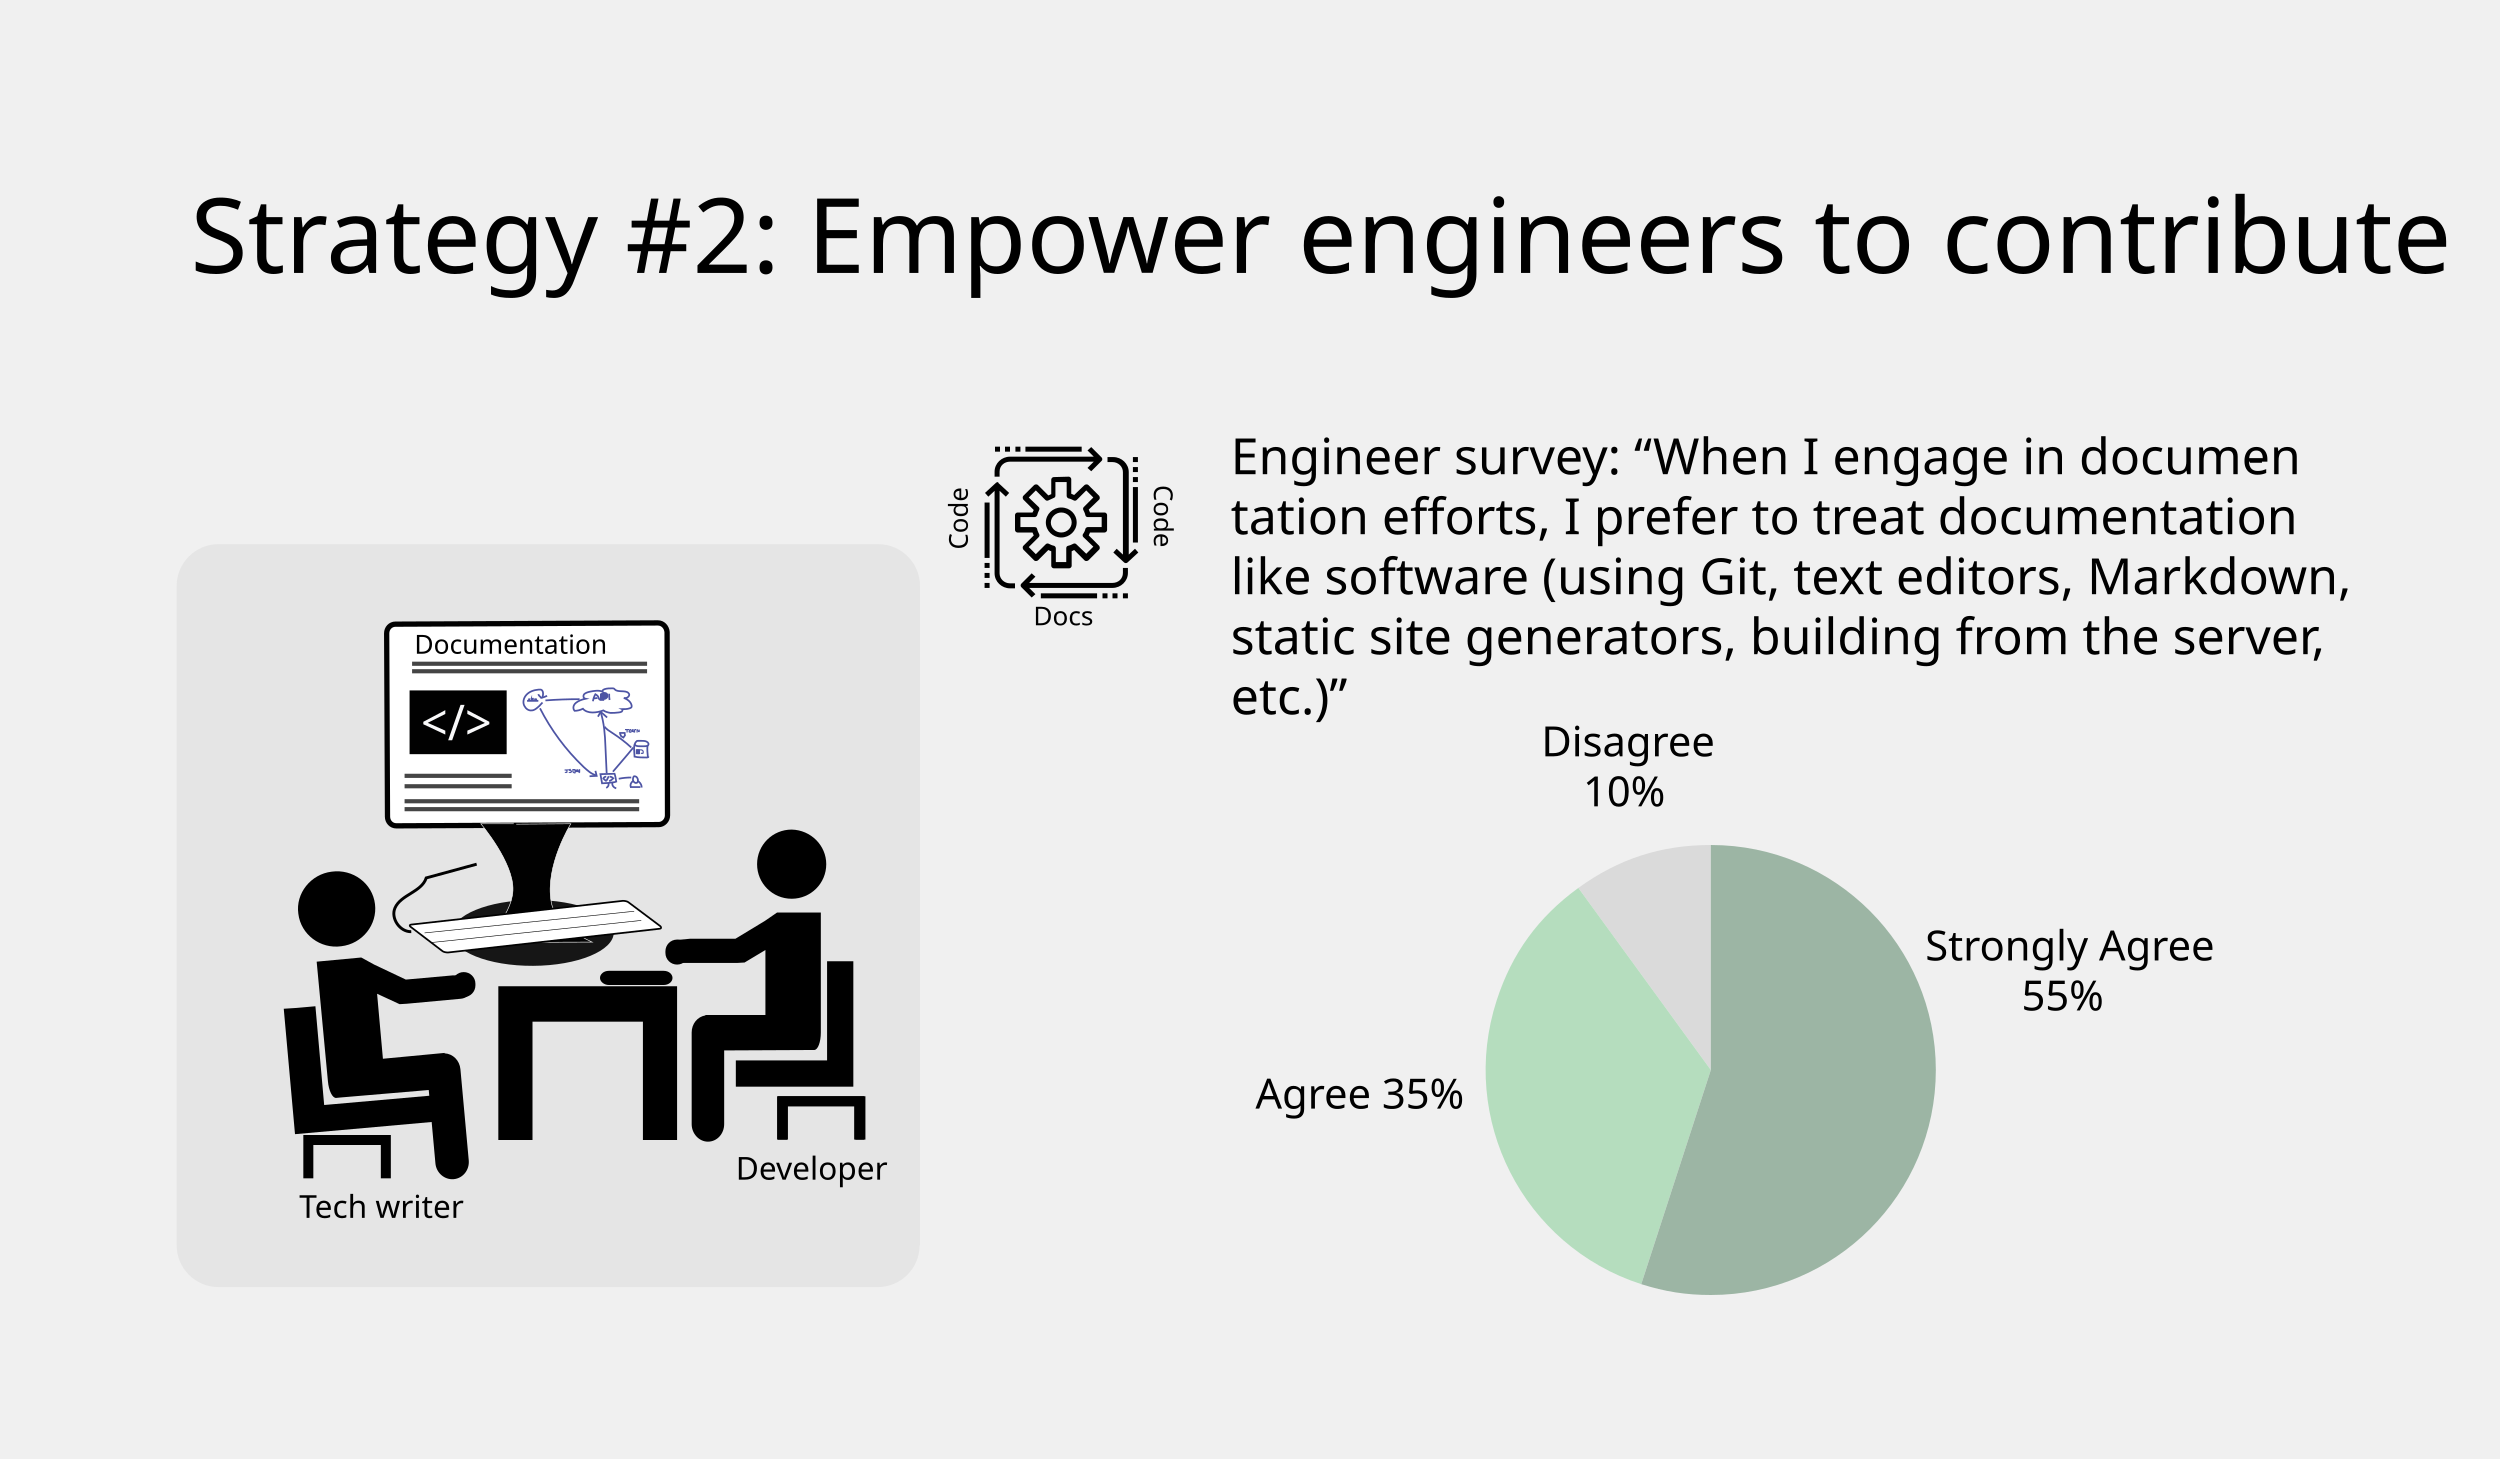
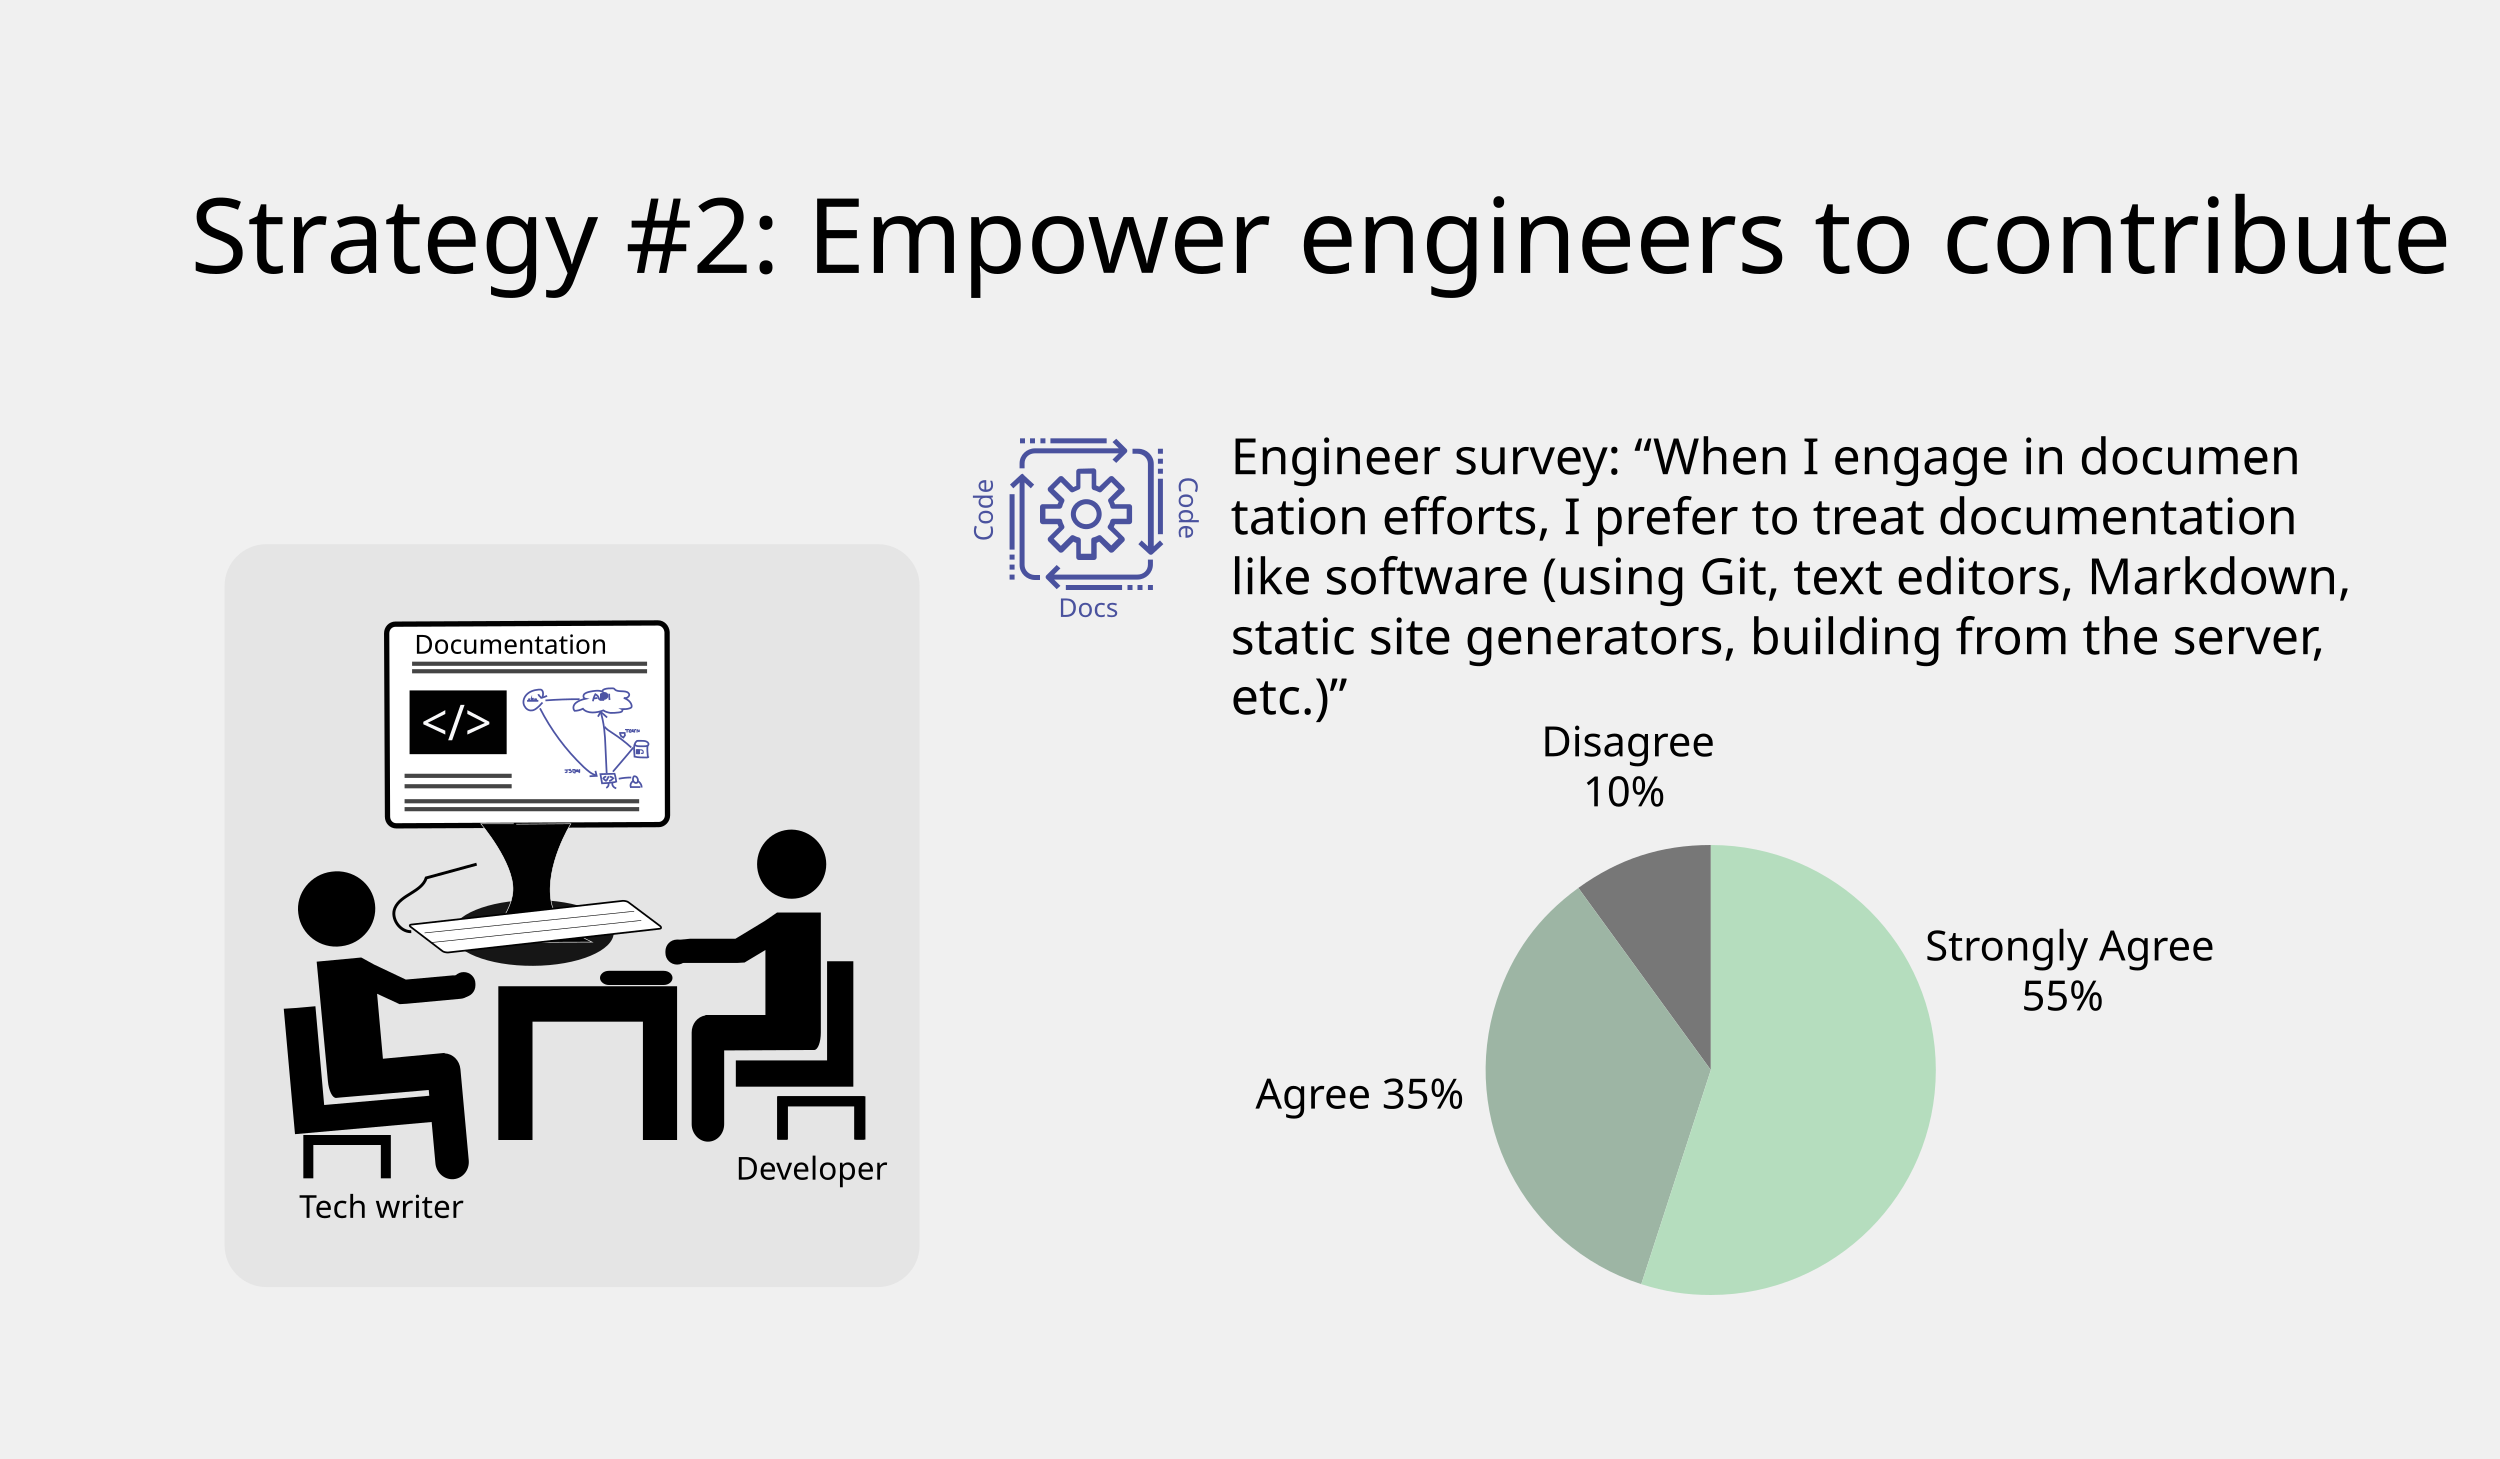
<svg xmlns="http://www.w3.org/2000/svg" version="1.1" id="Layer_1" x="0px" y="0px" viewBox="0 0 600 350" enable-background="new 0 0 600 350" xml:space="preserve">
  <g>
-     <path fill="#E5E5E5" d="M220.7,298.9c0,5.5-4.5,10-10,10H52.4c-5.5,0-10-4.5-10-10V140.6c0-5.5,4.5-10,10-10h158.4   c5.5,0,10,4.5,10,10V298.9z" />
+     <path fill="#E5E5E5" d="M220.7,298.9c0,5.5-4.5,10-10,10H63.9c-5.5,0-10-4.5-10-10V140.6c0-5.5,4.5-10,10-10h146.8   c5.5,0,10,4.5,10,10V298.9z" />
  </g>
  <rect x="0" y="44.1" fill="none" width="600" height="45.9" />
-   <text transform="matrix(1 0 0 1 45.6916 65.5105)" font-family="'ArialMT'" font-size="25px">Strategy #2: Empower engineers to contribute</text>
+   <text transform="matrix(1 0 0 1 45.6916 65.5109)" font-family="'ArialMT'" font-size="25px">Strategy #2: Empower engineers to contribute</text>
  <path fill="#FFFFFF" stroke="#010101" stroke-width="1.266" stroke-miterlimit="10" d="M160.2,195.7c0,1.2-1,2.2-2.1,2.2l-63,0.3  c-1.2,0-2.1-1-2.1-2.2l-0.2-44c0-1.2,0.9-2.2,2.1-2.2l63-0.3c1.2,0,2.1,1,2.2,2.2L160.2,195.7z" />
  <ellipse transform="matrix(1 -4.931934e-03 4.931934e-03 1 -1.1029 0.6335)" fill="#161616" cx="127.9" cy="223.9" rx="19.4" ry="7.9" />
  <path fill="#010101" stroke="#FFFFFF" stroke-width="0.141" stroke-miterlimit="10" d="M123.9,197.8l13.1-0.1  c0,0-6.3,10.1-4.7,18.8c1,5.9,9.8,9.6,9.8,9.6l-26.6,0.1c0,0,7.3-5.9,7.6-12.5s-7.7-16-7.7-16l7.9,0" />
  <g>
    <path fill="none" stroke="#4D54A4" stroke-width="0.422" stroke-miterlimit="10" d="M152,187.4c-0.6,0.4-0.8,1-0.6,1.5" />
    <path fill="none" stroke="#4D54A4" stroke-width="0.422" stroke-miterlimit="10" d="M152.9,187.5c0.1,0,0.3,0,0.4,0.1   c0.5,0.4,0.7,0.9,0.7,1.4" />
    <path fill="none" stroke="#4D54A4" stroke-width="0.422" stroke-miterlimit="10" d="M151.2,188.9c0.8,0,1.7,0,2.5,0" />
    <path fill="none" stroke="#4D54A4" stroke-width="0.422" stroke-miterlimit="10" d="M151.5,186.6c-1,0-2,0.1-3,0.3" />
    <path fill="none" stroke="#4D54A4" stroke-width="0.422" stroke-miterlimit="10" d="M146.1,187.9c-0.5,0-1.1,0.1-1.6,0.1   c-0.1-0.7-0.3-1.5-0.4-2.2c1.1,0,2.3-0.1,3.4-0.1c0.2,0.6,0.3,1.3,0.4,1.9C147.5,187.8,146.4,187.8,146.1,187.9   c-0.1,0.2,0,0.6-0.1,0.7c-0.1,0.2-0.3,0.4-0.5,0.5" />
    <path fill="none" stroke="#4D54A4" stroke-width="0.422" stroke-miterlimit="10" d="M147,187.8c-0.2,0.6,0.2,1.2,0.9,1.4" />
    <path fill="none" stroke="#4D54A4" stroke-width="0.422" stroke-miterlimit="10" d="M145.6,185.6c-0.1-2.2-0.2-4.3-0.3-6.5   c-0.1-2.8-0.3-5.6-1.2-8.4" />
    <path fill="none" stroke="#4D54A4" stroke-width="0.422" stroke-miterlimit="10" d="M151.6,169.4c0,0.1,0,0.3-0.1,0.4   c-0.1,0.1-0.2,0.1-0.4,0.2c-0.6,0.2-1.2,0.2-1.8,0.2c0.2,0.1,0.1,0.4-0.1,0.6c-0.2,0.1-0.5,0.2-0.8,0.2c-0.6,0.1-1.3,0.1-1.9,0.1   c-0.6-0.1-1.3-0.3-1.7-0.6c-0.8,0.3-1.7,0.5-2.6,0.5s-1.8-0.3-2.3-0.9c-0.6,0.3-1.3,0.5-2,0.5c-0.5-0.6-0.3-1.4,0.3-1.9   s1.4-0.8,2.3-1c-0.5-0.1-0.6-0.7-0.3-1.1c0.3-0.3,0.9-0.5,1.4-0.6c1-0.2,2.1-0.4,3,0c-0.2-0.2,0.2-0.5,0.5-0.6   c0.6-0.2,1.2-0.2,1.8-0.2c0.2,0,0.4,0,0.5,0.1c0.1,0.1,0.2,0.2,0.2,0.2c0.7,0.7,2.5,0.1,3.2,0.8c0.3,0.3,0.3,0.6,0,0.9   c-0.2,0.3-0.7,0.4-1.1,0.3C150.8,167.9,151.5,168.6,151.6,169.4z" />
    <path fill="none" stroke="#4D54A4" stroke-width="0.422" stroke-miterlimit="10" d="M142.3,168.3c0.1-0.6,0.3-1.2,0.6-1.7   c0.2,0.1,0.4,0.3,0.6,0.5c0.2,0.3,0.2,0.7,0.5,0.9" />
    <path fill="none" stroke="#4D54A4" stroke-width="0.422" stroke-miterlimit="10" d="M142.4,167.6c0.3,0,0.7,0,1-0.1" />
    <path fill="none" stroke="#4D54A4" stroke-miterlimit="10" d="M144.5,168.2v-1.4c0,0,0.4-0.2,0.6-0.2c0.2,0,0.4,0.1,0.4,0.3   c0.1,0.2-0.1,0.4-0.3,0.5c-0.2,0.1-0.5,0.1-0.7,0" />
    <path fill="none" stroke="#4D54A4" stroke-width="0.422" stroke-miterlimit="10" d="M146.2,166.5c0,0.5,0,1,0.1,1.5" />
    <path fill="none" stroke="#4D54A4" stroke-width="0.422" stroke-miterlimit="10" d="M139.1,167.8c-2.7,0-5.5,0.1-8.2,0.3" />
    <path fill="none" stroke="#4D54A4" stroke-width="0.422" stroke-miterlimit="10" d="M130.2,168.6c-0.5,0.6-1,1.1-1.7,1.6   c-0.3,0.2-0.6,0.3-0.9,0.3c-0.7,0.1-1.4-0.4-1.7-1c-0.5-0.8-0.3-1.9,0.4-2.7c0.7-0.8,1.8-1.2,3-1.3c0.2,0,0.3,0,0.5,0   c0.3,0.1,0.4,0.3,0.5,0.6c0.1,0.5,0,1-0.2,1.4" />
    <path fill="none" stroke="#4D54A4" stroke-width="0.422" stroke-miterlimit="10" d="M129.2,166.6c0.1,0.4,0.5,0.6,0.7,0.9   c0.4-0.1,1-0.3,1.4-0.5" />
    <path fill="none" stroke="#4D54A4" stroke-width="0.422" stroke-miterlimit="10" d="M146.1,186.3c-0.2,0.3-0.3,0.7-0.5,1" />
    <path fill="none" stroke="#4D54A4" stroke-width="0.422" stroke-miterlimit="10" d="M146.3,186.4c0.3,0,0.6,0.1,0.9,0.4   c-0.3,0.3-0.6,0.5-1,0.7" />
    <path fill="none" stroke="#4D54A4" stroke-width="0.422" stroke-miterlimit="10" d="M145.5,186.4c-0.3,0-0.5,0.1-0.7,0.4   c0.2,0.3,0.5,0.5,0.8,0.7" />
    <path fill="none" stroke="#4D54A4" stroke-width="0.422" stroke-miterlimit="10" d="M126.5,168.2c0.9,0,1.8,0,2.7,0" />
    <path fill="none" stroke="#4D54A4" stroke-width="0.422" stroke-miterlimit="10" d="M126.9,167.8c0.1-0.1,0.2,0.1,0.2,0.2   c0,0-0.1,0-0.1,0C126.9,167.9,126.9,167.9,126.9,167.8" />
    <path fill="none" stroke="#4D54A4" stroke-width="0.412" stroke-miterlimit="10" d="M127.7,167.7c0,0,0.1,0,0.2,0   c0,0.1,0,0.2,0,0.2c-0.2,0-0.5-0.1-0.4-0.3C127.5,167.7,127.6,167.7,127.7,167.7" />
    <path fill="none" stroke="#4D54A4" stroke-width="0.422" stroke-miterlimit="10" d="M128.6,167.8c-0.1,0-0.1,0-0.2,0   c-0.1,0.1,0.1,0.2,0.3,0.2c0-0.1,0-0.2-0.1-0.3" />
    <path fill="none" stroke="#4D54A4" stroke-width="0.422" stroke-miterlimit="10" d="M144.1,170.9c-0.2,0.4-0.4,0.8-0.6,1.1" />
    <path fill="none" stroke="#4D54A4" stroke-width="0.422" stroke-miterlimit="10" d="M144.2,170.9c0.5,0.4,1,0.8,1.5,1.3" />
    <path fill="none" stroke="#4D54A4" stroke-width="0.422" stroke-miterlimit="10" d="M129.6,170c2.6,5.1,6.1,9.9,10.5,14.1   c0.9,0.8,1.8,1.7,3.1,2" />
    <path fill="none" stroke="#4D54A4" stroke-width="0.422" stroke-miterlimit="10" d="M142.9,185c0.1,0.4,0.2,0.8,0.3,1.2   c-0.5,0-1.2,0.1-1.7,0.1" />
    <path fill="none" stroke="#4D54A4" stroke-width="0.422" stroke-miterlimit="10" d="M147.1,185.2c1.6-1.9,3.3-3.8,4.9-5.8" />
    <path fill="none" stroke="#4D54A4" stroke-width="0.422" stroke-miterlimit="10" d="M152.4,178.6c0,0.2,0.1,0.3,0.3,0.4   c0.3,0.1,0.6,0.1,0.9,0.1c0.3,0,0.7,0,1,0c0.3,0,0.7,0,0.9-0.2c0.3-0.3,0.1-0.7-0.3-0.9c-0.4-0.2-0.8-0.2-1.3-0.2   c-0.3,0-0.5,0-0.8,0c-0.1,0-0.3,0-0.3,0.1c-1,0.8-0.5,2.7-0.5,3.7c0.9,0.2,2,0.2,3,0.2c0.1,0,0.4-0.1,0.3-0.2" />
    <path fill="none" stroke="#4D54A4" stroke-width="0.422" stroke-miterlimit="10" d="M155.4,178.9c-0.1,1,0,1.9,0.1,2.9" />
    <path fill="none" stroke="#4D54A4" stroke-width="0.422" stroke-miterlimit="10" d="M151.5,179.4c-1.4-1.3-3-2.5-4.7-3.6   c-0.6-0.4-1.3-0.8-1.7-1.4" />
    <path fill="none" stroke="#4D54A4" stroke-width="0.422" stroke-miterlimit="10" d="M148.8,175.9c0.4,0,0.8,0,1.1,0   c0,0.2,0.1,0.4,0.1,0.6c0,0,0,0,0,0c0,0,0,0,0,0c-0.1,0.2-0.3,0.3-0.4,0.5c-0.2-0.1-0.4-0.2-0.6-0.4c0,0,0,0,0,0c0,0,0,0,0-0.1   C148.8,176.2,148.8,176,148.8,175.9z" />
    <g>
      <path fill="none" stroke="#4D54A4" stroke-width="0.281" stroke-miterlimit="10" d="M135.5,184.8c0.2,0,0.3,0,0.5,0    c0.2,0,0.3,0,0.5-0.1" />
      <path fill="none" stroke="#4D54A4" stroke-width="0.281" stroke-miterlimit="10" d="M136,184.8c0,0.2,0.1,0.4,0.1,0.5    c-0.1,0.1-0.2,0.1-0.3,0.1c-0.1,0-0.2-0.1-0.2-0.1" />
      <path fill="none" stroke="#4D54A4" stroke-width="0.281" stroke-miterlimit="10" d="M137,184.7c-0.1-0.1-0.2,0-0.3,0    c-0.1,0.1,0,0.2,0,0.2c0.1,0,0.3,0.1,0.4,0.1c0.1,0.1,0.1,0.2,0,0.3c-0.1,0.1-0.2,0.1-0.3,0.1c-0.1,0-0.2,0-0.2-0.1" />
      <path fill="none" stroke="#4D54A4" stroke-width="0.281" stroke-miterlimit="10" d="M137.9,184.7c0,0-0.1,0-0.1,0    c-0.1,0-0.2,0-0.3,0c0,0.2,0,0.3,0,0.5c0.1,0.2,0.3,0.3,0.5,0.3c0.1-0.2,0.1-0.4,0.1-0.5C138,184.8,138,184.8,137.9,184.7z" />
      <line fill="none" stroke="#4D54A4" stroke-miterlimit="10" x1="138.4" y1="184.7" x2="138.4" y2="185.3" />
      <path fill="none" stroke="#4D54A4" stroke-width="0.281" stroke-miterlimit="10" d="M138.5,184.7c0.2,0.3,0.4,0.5,0.6,0.8" />
      <path fill="none" stroke="#4D54A4" stroke-width="0.281" stroke-miterlimit="10" d="M139.1,185.4c0-0.3,0-0.6,0-0.8" />
    </g>
    <line fill="none" stroke="#4D54A4" stroke-miterlimit="10" x1="153.1" y1="179.8" x2="153.1" y2="181" />
    <path fill="none" stroke="#4D54A4" stroke-width="0.281" stroke-miterlimit="10" d="M153.6,180c0.2-0.1,0.6,0,0.7,0.2   c0.1,0.2,0.1,0.4,0,0.6c-0.2,0-0.4,0-0.5,0" />
    <path fill="none" stroke="#4D54A4" stroke-width="0.281" stroke-miterlimit="10" d="M153.1,179.8c0,0.4,0,0.8,0.1,1.2" />
    <path fill="none" stroke="#4D54A4" stroke-width="0.281" stroke-miterlimit="10" d="M150.5,175.1c0,0.2,0,0.4,0,0.7" />
    <path fill="none" stroke="#4D54A4" stroke-width="0.281" stroke-miterlimit="10" d="M151,175.6C151,175.6,151,175.6,151,175.6   c0,0.1,0.1,0.1,0.1,0.1c0.1,0,0.2,0.1,0.3,0c0.1,0,0.1-0.1,0.1-0.1c0,0,0-0.1,0-0.1c0-0.1,0-0.2,0-0.2c0-0.1-0.1-0.1-0.2-0.2   c0,0,0,0-0.1,0c0,0,0,0,0,0c-0.1,0.1-0.1,0.2-0.1,0.3C151,175.4,151,175.5,151,175.6z" />
    <path fill="none" stroke="#4D54A4" stroke-width="0.281" stroke-miterlimit="10" d="M151.8,175c0,0.2,0,0.5,0,0.7" />
    <path fill="none" stroke="#4D54A4" stroke-width="0.281" stroke-miterlimit="10" d="M151.8,175.4c0.1-0.1,0.2-0.2,0.3-0.3" />
    <path fill="none" stroke="#4D54A4" stroke-width="0.281" stroke-miterlimit="10" d="M152.2,175.7c-0.1,0-0.1-0.1-0.1-0.1   c0,0-0.1-0.1-0.2-0.1c0,0-0.1,0-0.1,0" />
    <path fill="none" stroke="#4D54A4" stroke-width="0.281" stroke-miterlimit="10" d="M152.7,175.1c-0.1,0-0.3,0-0.4,0" />
    <path fill="none" stroke="#4D54A4" stroke-width="0.281" stroke-miterlimit="10" d="M152.3,175.1c0,0.2,0,0.5,0,0.7" />
    <path fill="none" stroke="#4D54A4" stroke-width="0.281" stroke-miterlimit="10" d="M152.9,175.1c0,0.2,0,0.3,0,0.5   c0,0.1,0,0.1,0,0.2" />
    <path fill="none" stroke="#4D54A4" stroke-width="0.281" stroke-miterlimit="10" d="M152.9,175.1c0,0,0.1,0.1,0.1,0.1   c0.1,0.1,0.2,0.2,0.2,0.3c0,0.1,0.1,0.1,0.1,0.2" />
    <path fill="none" stroke="#4D54A4" stroke-width="0.281" stroke-miterlimit="10" d="M153.4,175.7c0-0.2,0-0.4,0-0.6" />
    <path fill="none" stroke="#4D54A4" stroke-width="0.281" stroke-miterlimit="10" d="M151,175.1c-0.2,0-0.4,0-0.6,0   c0,0-0.1,0-0.1,0c-0.1,0-0.2,0-0.3,0" />
    <path fill="none" stroke="#4D54A4" stroke-width="0.422" stroke-miterlimit="10" d="M152.5,187.9c0,0,0.1,0,0.2,0   c0.4,0,0.4-0.5,0.4-0.8c-0.1-0.4-0.3-0.8-0.9-0.8c-0.2,0-0.3,0.6-0.3,0.7c0,0.3,0.1,0.6,0.4,0.8   C152.3,187.8,152.4,187.8,152.5,187.9z" />
  </g>
  <path fill="#FFFFFF" stroke="#010101" stroke-width="0.422" stroke-miterlimit="10" d="M106.1,228.2c0.3,0.3,1,0.4,1.4,0.4  l50.8-5.7c0.4,0,0.5-0.3,0.2-0.6l-7.6-5.7c-0.3-0.3-1-0.4-1.4-0.4l-50.8,5.7c-0.4,0-0.5,0.3-0.2,0.5L106.1,228.2z" />
  <rect x="98.3" y="165.7" fill="#010101" width="23.3" height="15.3" />
-   <text transform="matrix(0.9406 0 0 1 101.0375 177.6677)" fill="#F9F9FA" font-family="'ArialMT'" font-size="11.903px">&lt;/&gt;</text>
+   <text transform="matrix(0.9406 0 0 1 101.0375 177.6678)" fill="#F9F9FA" font-family="'ArialMT'" font-size="11.903px">&lt;/&gt;</text>
  <line fill="none" stroke="#454545" stroke-miterlimit="10" x1="98.9" y1="159.3" x2="155.3" y2="159.3" />
  <line fill="none" stroke="#454545" stroke-miterlimit="10" x1="97.1" y1="192.3" x2="153.4" y2="192.3" />
  <line fill="none" stroke="#454545" stroke-miterlimit="10" x1="97.1" y1="194.2" x2="153.4" y2="194.2" />
  <line fill="none" stroke="#454545" stroke-miterlimit="10" x1="97.1" y1="188.7" x2="122.8" y2="188.7" />
  <line fill="none" stroke="#454545" stroke-miterlimit="10" x1="97.1" y1="186.2" x2="122.8" y2="186.2" />
  <line fill="none" stroke="#454545" stroke-miterlimit="10" x1="98.9" y1="161.1" x2="155.3" y2="161.1" />
  <path fill="none" stroke="#010101" stroke-width="0.703" stroke-miterlimit="10" d="M98.7,223.6c-2.7,0.1-5-3.2-3.9-5.7  c1.4-3.2,6.4-3.8,7.5-7.2c4-1.1,8.1-2.2,12.1-3.3" />
  <line fill="none" stroke="#010101" stroke-width="0.141" stroke-miterlimit="10" x1="101.9" y1="223.9" x2="152.2" y2="218.7" />
  <line fill="none" stroke="#010101" stroke-width="0.141" stroke-miterlimit="10" x1="103.6" y1="226.2" x2="153.9" y2="220.9" />
  <path d="M198.3,207.4c0,4.6-3.7,8.3-8.3,8.3c-4.6,0-8.3-3.7-8.3-8.3c0-4.6,3.7-8.3,8.3-8.3C194.6,199.2,198.3,202.9,198.3,207.4" />
  <polygon points="119.6,273.6 127.8,273.6 127.8,245.2 154.3,245.2 154.3,273.6 162.5,273.6 162.5,236.7 119.6,236.7 " />
  <polygon points="202.2,230.7 198.5,230.7 198.5,254.5 176.6,254.5 176.6,260.8 204.8,260.8 204.8,230.7 " />
  <path d="M194.5,252h0.9c0.9,0,1.6-1.9,1.6-4.2l0-28.8h-10.5l-2.9,2l-7.1,4.3l-12,0l1.1,0l-3.3,0.3l-0.9,3.8l1.5-0.2l-1.5,0.2  c0.5,1,1.5,1.7,2.7,1.7H177l1.7-0.1l5-3v15.6l-14.4,0v0.1c-1.9,0.3-3.3,2-3.3,4.1v22c0,2.3,1.8,4.2,3.9,4.2c2.2,0,3.9-1.9,3.9-4.2  l0-17.7L194.5,252z" />
  <path d="M146.1,236.4h13.2c1.2,0,2.1-0.8,2.1-1.7c0-0.9-0.9-1.7-2.1-1.7h-13.2c-1.2,0-2.1,0.8-2.1,1.7  C144,235.6,145,236.4,146.1,236.4z" />
  <path d="M165.3,228.7c0,1.5-1.2,2.8-2.8,2.8l0,0c-1.5,0-2.8-1.2-2.8-2.8v-0.4c0-1.5,1.2-2.8,2.8-2.8l0,0c1.5,0,2.8,1.2,2.8,2.8  V228.7z" />
-   <text transform="matrix(1 0 0 1 176.5854 283.114)" font-family="'ArialMT'" font-size="7.594px">Developer</text>
-   <text transform="matrix(1 0 0 1 99.4482 156.8982)" font-family="'ArialMT'" font-size="6.328px">Documentation</text>
+   <text transform="matrix(1 0 0 1 176.5854 283.1141)" font-family="'ArialMT'" font-size="7.594px">Developer</text>
+   <text transform="matrix(1 0 0 1 99.4482 156.8983)" font-family="'ArialMT'" font-size="6.328px">Documentation</text>
  <path d="M71.6,219.3c0.6,5,5.3,8.5,10.3,7.8c5.1-0.6,8.7-5.2,8.1-10.1c-0.6-5-5.3-8.5-10.4-7.8C74.6,209.8,70.9,214.4,71.6,219.3" />
  <polygon points="71.2,241.9 75.7,241.5 77.8,265.2 103.9,262.9 104.5,269.2 70.8,272.2 68.1,242.1 " />
  <path d="M81.7,263.4l-1,0.1c-0.9,0.1-1.8-1.7-2-4l-2.7-28.7l10.7-1l3.1,1.7l7.6,3.6l12.3-1.1l-1.2,0.1l3.4,0l1.3,3.7l-1.6-0.1  l1.6,0.1c-0.4,1-1.4,1.8-2.6,1.9l-13,1.2l-1.7,0.1l-5.4-2.5l1.4,15.6l14.8-1.4l0,0.1c2,0.1,3.6,1.7,3.8,3.8l2,21.9  c0.2,2.3-1.4,4.3-3.6,4.5c-2.2,0.2-4.2-1.5-4.4-3.8l-1.6-17.6L81.7,263.4z" />
  <text transform="matrix(1 0 0 1 71.8217 292.2908)" font-family="'ArialMT'" font-size="7.594px">Tech writer</text>
  <polygon points="83.1,272.4 72.8,272.4 72.8,282.8 75.2,282.8 75.2,274.8 91.4,274.8 91.4,282.8 93.8,282.8 93.8,272.4 " />
  <polygon points="196.9,263.1 186.7,263.1 186.7,273.5 189.1,273.5 189.1,265.5 205.3,265.5 205.3,273.5 207.7,273.5 207.7,263.1 " />
  <polygon points="196.7,263.1 186.5,263.1 186.5,273.5 188.9,273.5 188.9,265.5 205,265.5 205,273.5 207.4,273.5 207.4,263.1 " />
-   <g>
-     <path d="M269.5,142.4v1.2h1.2v-1.2H269.5z M267,142.4v1.2h1.2v-1.2H267z M264.6,142.4v1.2h1.2v-1.2H264.6z M249.8,142.4v1.2h13.5   v-1.2H249.8z M236.3,139.9v1.2h1.2v-1.2H236.3z M236.3,137.5v1.2h1.2v-1.2H236.3z M269.5,136.3v1.2c0,1.4-1.1,2.4-2.5,2.4H247   l1.5-1.5l-0.9-0.8l-2.5,2.5c-0.2,0.2-0.2,0.6,0,0.8l2.5,2.5l0.9-0.8l-1.5-1.5H267c2,0,3.7-1.6,3.7-3.6v-1.2L269.5,136.3z    M236.3,135.1v1.2h1.2v-1.2H236.3z M254.7,123c1.4,0,2.5,1.1,2.5,2.4s-1.1,2.4-2.5,2.4c-1.4,0-2.5-1.1-2.5-2.4S253.4,123,254.7,123   z M254.7,121.8c-2,0-3.7,1.6-3.7,3.6c0,2,1.7,3.6,3.7,3.6s3.7-1.6,3.7-3.6C258.4,123.4,256.8,121.8,254.7,121.8z M236.3,120.6v13.3   h1.2v-13.3H236.3z M271.9,116.9v13.3h1.2v-13.3H271.9z M239.4,115.7c-0.1,0-0.3,0.1-0.4,0.2l-2.6,2.4l0.8,0.9l1.5-1.4v19.8   c0,2,1.7,3.6,3.7,3.6h1.2v-1.2h-1.2c-1.4,0-2.5-1.1-2.5-2.4v-19.8l1.5,1.4l0.8-0.9l-2.6-2.4C239.7,115.8,239.5,115.7,239.4,115.7z    M253.5,115.7h2.5v3.3c0,0.3,0.2,0.5,0.4,0.6c0.5,0.1,0.9,0.3,1.3,0.5c0.2,0.1,0.5,0.1,0.7-0.1l2.3-2.3l1.7,1.7l-2.3,2.3   c-0.2,0.2-0.2,0.5-0.1,0.7c0.2,0.4,0.4,0.8,0.5,1.3c0.1,0.3,0.3,0.4,0.6,0.4h3.3v2.4h-3.3c-0.3,0-0.5,0.2-0.6,0.4   c-0.1,0.5-0.3,0.9-0.6,1.3c-0.1,0.2-0.1,0.5,0.1,0.7l2.4,2.3l-1.7,1.7l-2.4-2.3c-0.2-0.2-0.5-0.2-0.7-0.1c-0.4,0.2-0.8,0.4-1.3,0.5   c-0.3,0.1-0.4,0.3-0.4,0.6v3.3h-2.5v-3.3c0-0.3-0.2-0.5-0.4-0.6c-0.5-0.1-0.9-0.3-1.3-0.5c-0.2-0.1-0.5-0.1-0.7,0.1l-2.4,2.4   l-1.7-1.7l2.4-2.4c0.2-0.2,0.2-0.5,0.1-0.7c-0.2-0.4-0.4-0.8-0.5-1.3c-0.1-0.3-0.3-0.4-0.6-0.4h-3.4v-2.4h3.4   c0.3,0,0.5-0.2,0.6-0.4c0.1-0.4,0.3-0.9,0.5-1.3c0.1-0.2,0.1-0.5-0.1-0.7l-2.4-2.3l1.7-1.7l2.3,2.3c0.2,0.2,0.5,0.2,0.7,0.1   c0.4-0.2,0.9-0.4,1.3-0.6c0.3-0.1,0.4-0.3,0.4-0.6V115.7z M271.9,114.5v1.2h1.2v-1.2H271.9z M252.9,114.5c-0.3,0-0.6,0.3-0.6,0.6   v3.5c-0.2,0.1-0.5,0.2-0.7,0.3l-2.5-2.5c-0.2-0.2-0.6-0.2-0.9,0l-2.6,2.6c-0.2,0.2-0.2,0.6,0,0.9l2.5,2.5c-0.1,0.2-0.2,0.4-0.3,0.6   h-3.6c-0.3,0-0.6,0.3-0.6,0.6v3.6c0,0.3,0.3,0.6,0.6,0.6h3.6c0.1,0.2,0.2,0.5,0.3,0.7l-2.5,2.5c-0.2,0.2-0.2,0.6,0,0.9l2.6,2.6   c0.2,0.2,0.6,0.2,0.9,0l2.5-2.5c0.2,0.1,0.4,0.2,0.7,0.3v3.5c0,0.3,0.3,0.6,0.6,0.6h3.7c0.3,0,0.6-0.3,0.6-0.6v-3.5   c0.2-0.1,0.4-0.2,0.6-0.3l2.5,2.5c0.2,0.2,0.6,0.2,0.9,0l2.6-2.6c0.2-0.2,0.2-0.6,0-0.9l-2.5-2.5c0.1-0.2,0.2-0.5,0.3-0.7h3.5   c0.3,0,0.6-0.3,0.6-0.6v-3.6c0-0.3-0.3-0.6-0.6-0.6h-3.5c-0.1-0.2-0.2-0.5-0.3-0.7l2.5-2.4c0.2-0.2,0.2-0.6,0-0.9l-2.6-2.6   c-0.2-0.2-0.6-0.2-0.9,0l-2.5,2.4c-0.2-0.1-0.5-0.2-0.7-0.3v-3.5c0-0.3-0.3-0.6-0.6-0.6L252.9,114.5z M271.9,112.1v1.2h1.2v-1.2   H271.9z M271.9,109.7v1.2h1.2v-1.2H271.9z M265.8,109.7v1.2h1.2c1.4,0,2.5,1.1,2.5,2.4v19.8l-1.5-1.4l-0.8,0.9l2.6,2.4   c0.2,0.2,0.6,0.2,0.8,0l2.6-2.4l-0.8-0.9l-1.5,1.4v-19.8c0-2-1.7-3.6-3.7-3.6H265.8z M261.9,107.3l-0.9,0.8l1.5,1.5h-20.1   c-2,0-3.7,1.6-3.7,3.6v1.2h1.2v-1.2c0-1.4,1.1-2.4,2.5-2.4h20.1l-1.5,1.5l0.9,0.8l2.5-2.5c0.2-0.2,0.2-0.6,0-0.8L261.9,107.3z    M246.1,107.2v1.2h13.5v-1.2H246.1z M243.7,107.2v1.2h1.2v-1.2H243.7z M241.2,107.2v1.2h1.2v-1.2H241.2z M238.8,107.2v1.2h1.2v-1.2   H238.8z" />
-     <text transform="matrix(0 0.9867 -1 0 276.9366 116.3929)" fill="#010101" font-family="'ArialMT'" font-size="6.287px">Code</text>
-     <text transform="matrix(0 -0.9867 1 0 232.2764 131.8958)" fill="#010101" font-family="'ArialMT'" font-size="6.287px">Code</text>
-     <text transform="matrix(1.0135 0 0 1 248.0034 150.0609)" fill="#010101" font-family="'ArialMT'" font-size="6.203px">Docs</text>
-   </g>
+   <path fill="#4A529E" d="M275.5,140.4v1.2h1.2v-1.2H275.5z M273,140.4v1.2h1.2v-1.2H273z M270.6,140.4v1.2h1.2v-1.2H270.6z   M255.8,140.4v1.2h13.5v-1.2H255.8z M242.3,137.9v1.2h1.2v-1.2H242.3z M242.3,135.5v1.2h1.2v-1.2H242.3z M275.5,134.3v1.2  c0,1.4-1.1,2.4-2.5,2.4H253l1.5-1.5l-0.9-0.8l-2.5,2.5c-0.2,0.2-0.2,0.6,0,0.8l2.5,2.5l0.9-0.8l-1.5-1.5H273c2,0,3.7-1.6,3.7-3.6  v-1.2L275.5,134.3z M242.3,133.1v1.2h1.2v-1.2H242.3z M260.7,121c1.4,0,2.5,1.1,2.5,2.4s-1.1,2.4-2.5,2.4c-1.4,0-2.5-1.1-2.5-2.4  S259.4,121,260.7,121z M260.7,119.8c-2,0-3.7,1.6-3.7,3.6c0,2,1.7,3.6,3.7,3.6s3.7-1.6,3.7-3.6C264.4,121.4,262.8,119.8,260.7,119.8  z M242.3,118.6v13.3h1.2v-13.3H242.3z M277.9,114.9v13.3h1.2v-13.3H277.9z M245.4,113.7c-0.1,0-0.3,0.1-0.4,0.2l-2.6,2.4l0.8,0.9  l1.5-1.4v19.8c0,2,1.7,3.6,3.7,3.6h1.2v-1.2h-1.2c-1.4,0-2.5-1.1-2.5-2.4v-19.8l1.5,1.4l0.8-0.9l-2.6-2.4  C245.7,113.8,245.5,113.7,245.4,113.7z M259.5,113.7h2.5v3.3c0,0.3,0.2,0.5,0.4,0.6c0.5,0.1,0.9,0.3,1.3,0.5  c0.2,0.1,0.5,0.1,0.7-0.1l2.3-2.3l1.7,1.7l-2.3,2.3c-0.2,0.2-0.2,0.5-0.1,0.7c0.2,0.4,0.4,0.8,0.5,1.3c0.1,0.3,0.3,0.4,0.6,0.4h3.3  v2.4h-3.3c-0.3,0-0.5,0.2-0.6,0.4c-0.1,0.5-0.3,0.9-0.6,1.3c-0.1,0.2-0.1,0.5,0.1,0.7l2.4,2.3l-1.7,1.7l-2.4-2.3  c-0.2-0.2-0.5-0.2-0.7-0.1c-0.4,0.2-0.8,0.4-1.3,0.5c-0.3,0.1-0.4,0.3-0.4,0.6v3.3h-2.5v-3.3c0-0.3-0.2-0.5-0.4-0.6  c-0.5-0.1-0.9-0.3-1.3-0.5c-0.2-0.1-0.5-0.1-0.7,0.1l-2.4,2.4l-1.7-1.7l2.4-2.4c0.2-0.2,0.2-0.5,0.1-0.7c-0.2-0.4-0.4-0.8-0.5-1.3  c-0.1-0.3-0.3-0.4-0.6-0.4h-3.4v-2.4h3.4c0.3,0,0.5-0.2,0.6-0.4c0.1-0.4,0.3-0.9,0.5-1.3c0.1-0.2,0.1-0.5-0.1-0.7l-2.4-2.3l1.7-1.7  l2.3,2.3c0.2,0.2,0.5,0.2,0.7,0.1c0.4-0.2,0.9-0.4,1.3-0.6c0.3-0.1,0.4-0.3,0.4-0.6V113.7z M277.9,112.5v1.2h1.2v-1.2H277.9z   M258.9,112.5c-0.3,0-0.6,0.3-0.6,0.6v3.5c-0.2,0.1-0.5,0.2-0.7,0.3l-2.5-2.5c-0.2-0.2-0.6-0.2-0.9,0l-2.6,2.6  c-0.2,0.2-0.2,0.6,0,0.9l2.5,2.5c-0.1,0.2-0.2,0.4-0.3,0.6h-3.6c-0.3,0-0.6,0.3-0.6,0.6v3.6c0,0.3,0.3,0.6,0.6,0.6h3.6  c0.1,0.2,0.2,0.5,0.3,0.7l-2.5,2.5c-0.2,0.2-0.2,0.6,0,0.9l2.6,2.6c0.2,0.2,0.6,0.2,0.9,0l2.5-2.5c0.2,0.1,0.4,0.2,0.7,0.3v3.5  c0,0.3,0.3,0.6,0.6,0.6h3.7c0.3,0,0.6-0.3,0.6-0.6v-3.5c0.2-0.1,0.4-0.2,0.6-0.3l2.5,2.5c0.2,0.2,0.6,0.2,0.9,0l2.6-2.6  c0.2-0.2,0.2-0.6,0-0.9l-2.5-2.5c0.1-0.2,0.2-0.5,0.3-0.7h3.5c0.3,0,0.6-0.3,0.6-0.6v-3.6c0-0.3-0.3-0.6-0.6-0.6h-3.5  c-0.1-0.2-0.2-0.5-0.3-0.7l2.5-2.4c0.2-0.2,0.2-0.6,0-0.9l-2.6-2.6c-0.2-0.2-0.6-0.2-0.9,0l-2.5,2.4c-0.2-0.1-0.5-0.2-0.7-0.3v-3.5  c0-0.3-0.3-0.6-0.6-0.6L258.9,112.5z M277.9,110.1v1.2h1.2v-1.2H277.9z M277.9,107.7v1.2h1.2v-1.2H277.9z M271.8,107.7v1.2h1.2  c1.4,0,2.5,1.1,2.5,2.4v19.8l-1.5-1.4l-0.8,0.9l2.6,2.4c0.2,0.2,0.6,0.2,0.8,0l2.6-2.4l-0.8-0.9l-1.5,1.4v-19.8c0-2-1.7-3.6-3.7-3.6  H271.8z M267.9,105.3l-0.9,0.8l1.5,1.5h-20.1c-2,0-3.7,1.6-3.7,3.6v1.2h1.2v-1.2c0-1.4,1.1-2.4,2.5-2.4h20.1l-1.5,1.5l0.9,0.8  l2.5-2.5c0.2-0.2,0.2-0.6,0-0.8L267.9,105.3z M252.1,105.2v1.2h13.5v-1.2H252.1z M249.7,105.2v1.2h1.2v-1.2H249.7z M247.2,105.2v1.2  h1.2v-1.2H247.2z M244.8,105.2v1.2h1.2v-1.2H244.8z" />
+   <text transform="matrix(0 0.9867 -1 0 282.9366 114.393)" fill="#4A529E" font-family="'ArialMT'" font-size="6.287px">Code</text>
+   <text transform="matrix(0 -0.9867 1 0 238.2764 129.8959)" fill="#4A529E" font-family="'ArialMT'" font-size="6.287px">Code</text>
+   <text transform="matrix(1.0135 0 0 1 254.0034 148.0609)" fill="#4A529E" font-family="'ArialMT'" font-size="6.203px">Docs</text>
  <path d="M114.1,236.5c0,1.5-1.2,2.8-2.8,2.8l0,0c-1.5,0-2.8-1.2-2.8-2.8v-0.4c0-1.5,1.2-2.8,2.8-2.8l0,0c1.5,0,2.8,1.2,2.8,2.8  V236.5z" />
  <rect x="295.4" y="103.5" fill="none" width="252.9" height="83.3" />
-   <text transform="matrix(1 0 0 1 295.3775 113.8118)">
+   <text transform="matrix(1 0 0 1 295.3775 113.8121)">
    <tspan x="0" y="0" font-family="'ArialMT'" font-size="12px">Engineer survey: “When I engage in documen</tspan>
    <tspan x="244.1" y="0" font-family="'ArialMT'" font-size="12px">-</tspan>
    <tspan x="0" y="14.4" font-family="'ArialMT'" font-size="12px">tation efforts, I prefer to treat documentation </tspan>
    <tspan x="0" y="28.8" font-family="'ArialMT'" font-size="12px">like software (using Git, text editors, Markdown, </tspan>
    <tspan x="0" y="43.2" font-family="'ArialMT'" font-size="12px">static site generators, building from the server, </tspan>
    <tspan x="0" y="57.6" font-family="'ArialMT'" font-size="12px">etc.)” </tspan>
  </text>
  <g>
    <g>
      <g>
        <g>
-           <path fill="#DADADA" d="M410.6,256.8l-31.8-43.7c9.7-7,19.8-10.3,31.8-10.3V256.8z" />
+           <path fill="#777777" d="M410.6,256.8l-31.8-43.7c9.7-7,19.8-10.3,31.8-10.3V256.8z" />
        </g>
      </g>
      <g>
        <g>
-           <path fill="#B5DDBE" d="M410.6,256.8l-16.7,51.4c-28.4-9.2-43.9-39.7-34.7-68.1c3.7-11.4,10-20,19.6-27L410.6,256.8z" />
+           <path fill="#9DB5A4" d="M410.6,256.8l-16.7,51.4c-28.4-9.2-43.9-39.7-34.7-68.1c3.7-11.4,10-20,19.6-27L410.6,256.8z" />
        </g>
      </g>
      <g>
        <g>
-           <path fill="#9CB5A4" d="M410.6,256.8v-54c29.8,0,54,24.2,54,54s-24.2,54-54,54c-6,0-11-0.8-16.7-2.6L410.6,256.8z" />
+           <path fill="#B5DDBE" d="M410.6,256.8v-54c29.8,0,54,24.2,54,54s-24.2,54-54,54c-6,0-11-0.8-16.7-2.6L410.6,256.8z" />
        </g>
      </g>
    </g>
    <g>
      <g>
		</g>
      <g>
		</g>
      <g>
		</g>
    </g>
  </g>
-   <text transform="matrix(1 0 0 1 301.31 266.0593)" font-family="'ArialMT'" font-size="10px">Agree 35%</text>
-   <text transform="matrix(1 0 0 1 369.9299 181.5161)">
+   <text transform="matrix(1 0 0 1 301.31 266.0597)" font-family="'ArialMT'" font-size="10px">Agree 35%</text>
+   <text transform="matrix(1 0 0 1 369.9299 181.5165)">
    <tspan x="0" y="0" font-family="'ArialMT'" font-size="10px">Disagree</tspan>
    <tspan x="10" y="12" font-family="'ArialMT'" font-size="10px">10%</tspan>
  </text>
-   <text transform="matrix(1 0 0 1 462.0648 230.5068)">
+   <text transform="matrix(1 0 0 1 462.0648 230.5072)">
    <tspan x="0" y="0" font-family="'ArialMT'" font-size="10px">Strongly Agree</tspan>
    <tspan x="23.1" y="12" font-family="'ArialMT'" font-size="10px">55%</tspan>
  </text>
</svg>
